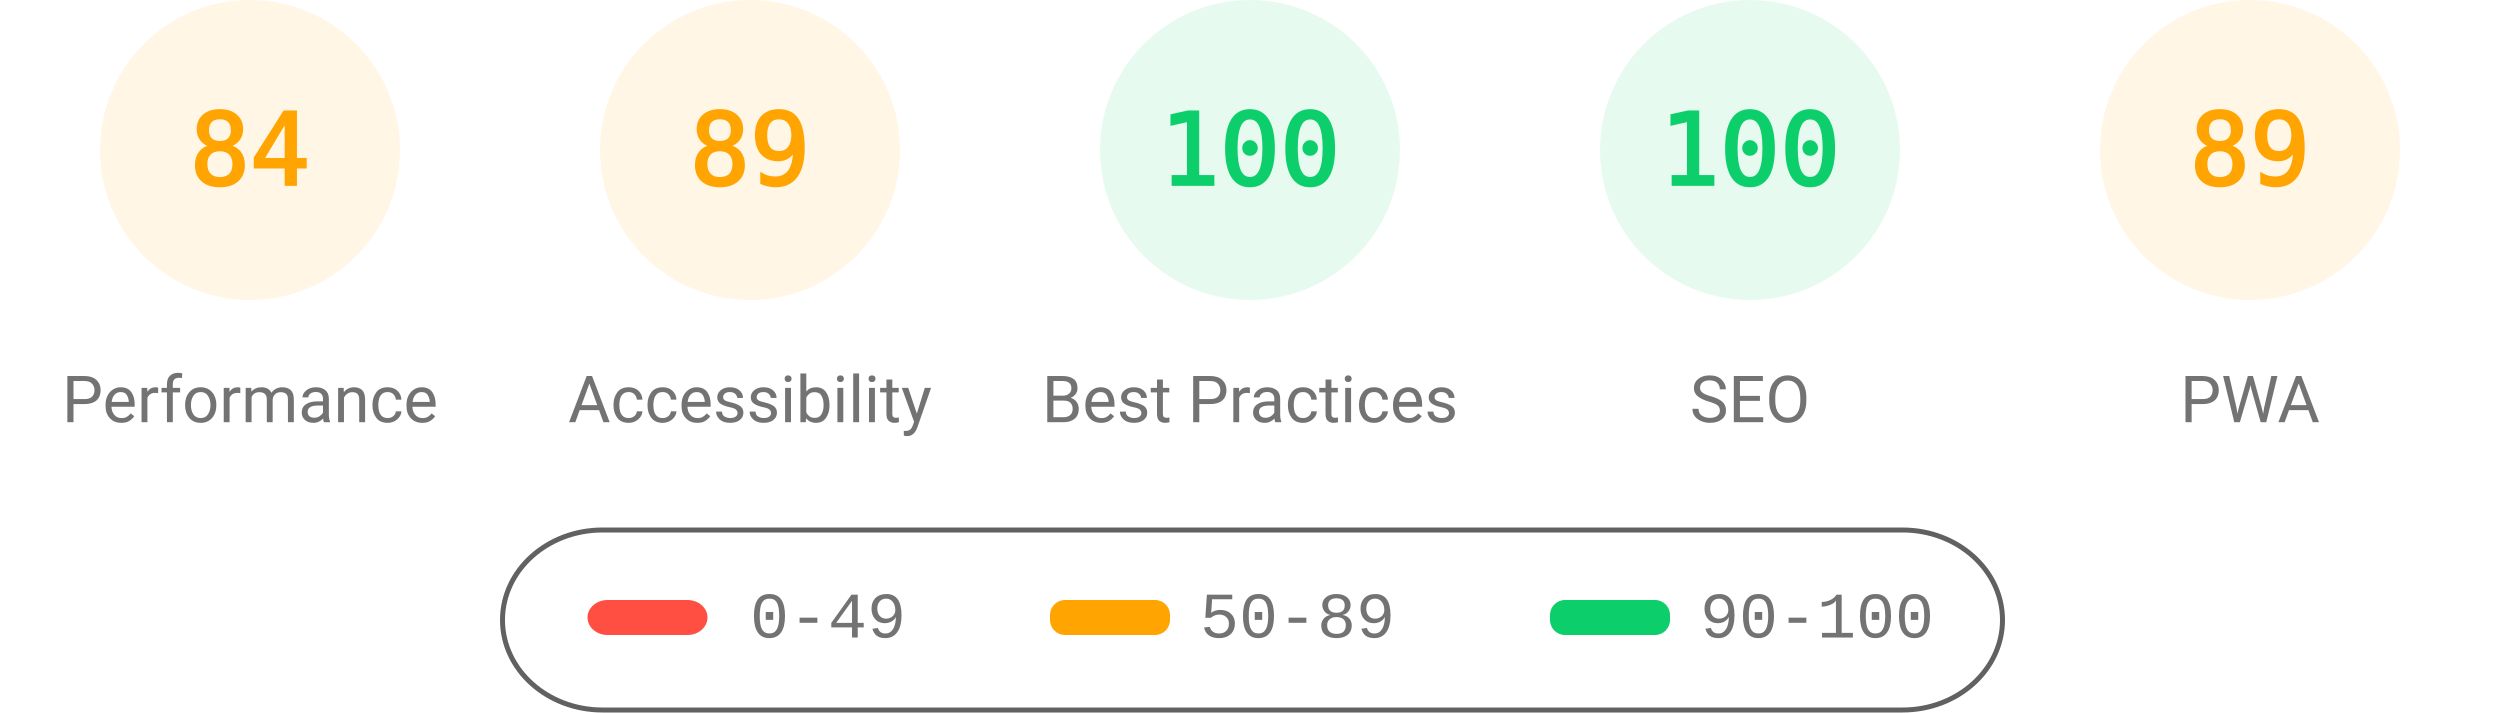
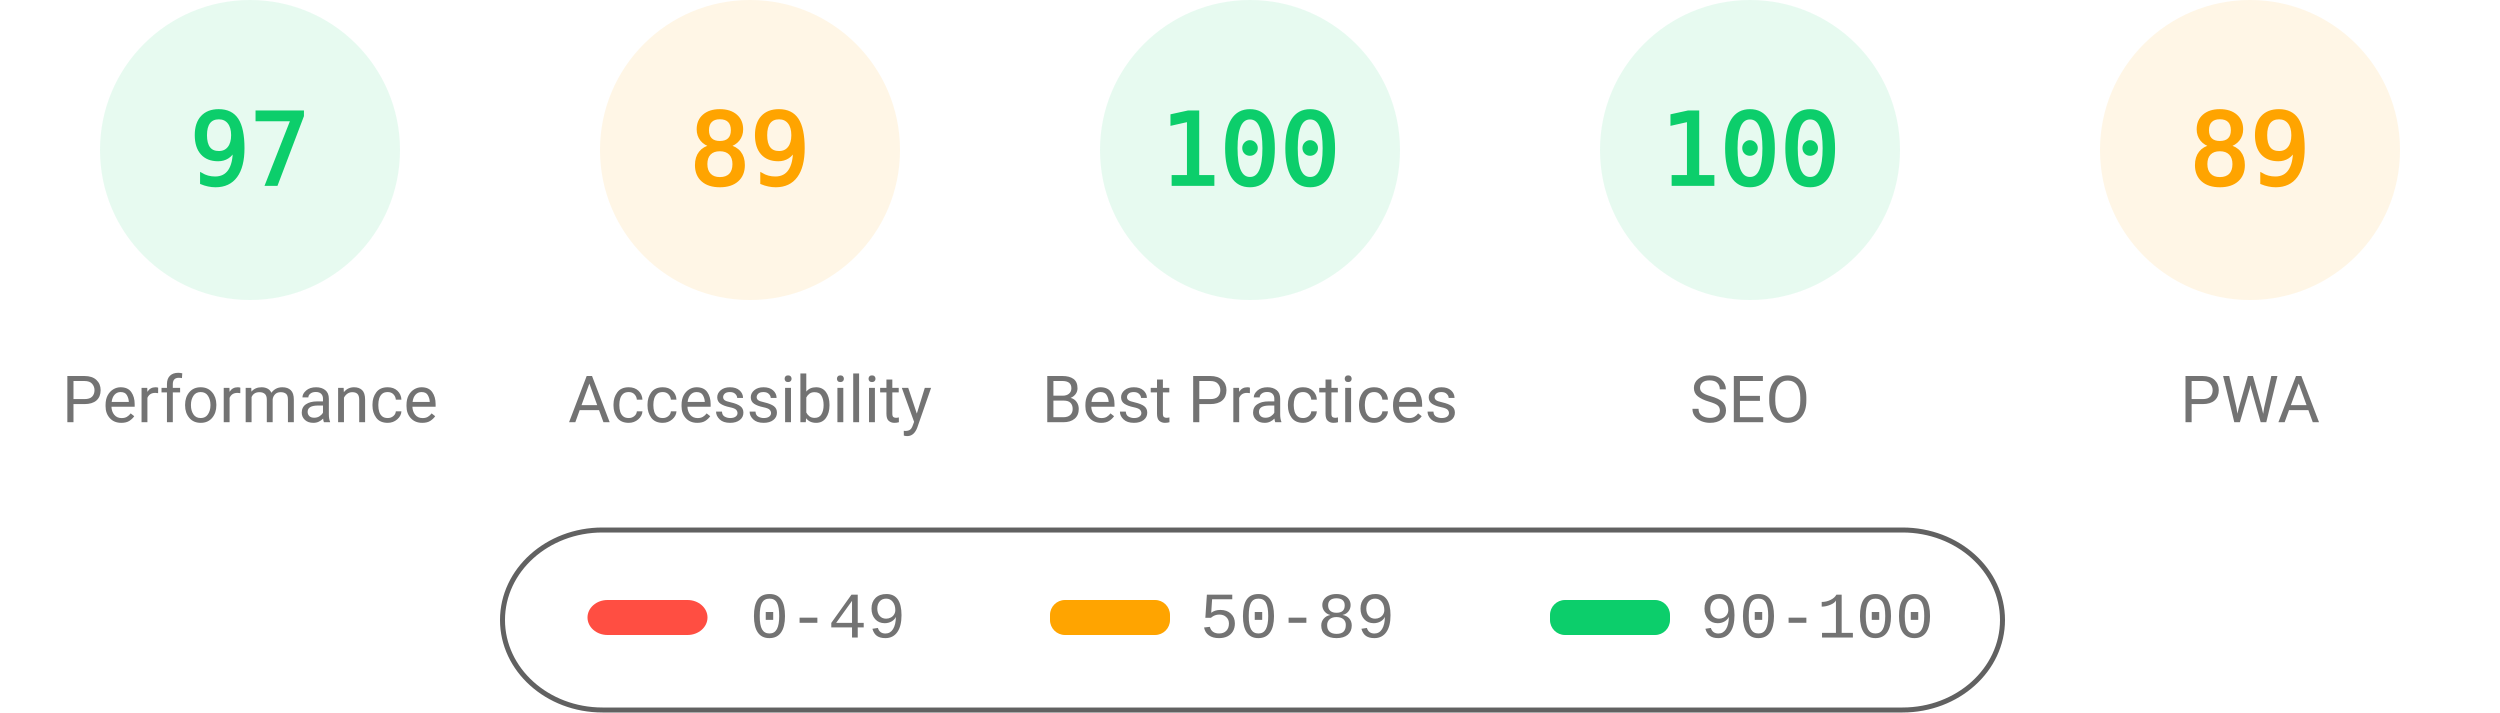
<svg xmlns="http://www.w3.org/2000/svg" fill="none" width="1000" height="285">
  <style>.gauge-base{opacity:.1}.gauge-arc{fill:none;animation-delay:250ms;stroke-linecap:round;transform:rotate(-90deg);transform-origin:100px 60px;animation:load-gauge 1s ease forwards}.guage-text{font-size:40px;font-family:monospace;text-align:center}.guage-red{color:#ff4e42;fill:#ff4e42;stroke:#ff4e42}.guage-orange{color:#ffa400;fill:#ffa400;stroke:#ffa400}.guage-green{color:#0cce6b;fill:#0cce6b;stroke:#0cce6b}.guage-undefined{color:#5c5c5c;fill:#5c5c5c;stroke:#5c5c5c}.guage-title{color:#737373;fill:#737373;stroke:none;font-size:26px;line-height:26px;font-family:Roboto,Halvetica,Arial,sans-serif}@keyframes load-gauge{from{stroke-dasharray:0 352.858}}</style>
-   <svg class="guage-div guage-perf guage-orange" viewBox="0 0 200 200" width="200" height="200">
+   <svg class="guage-div guage-perf guage-green" viewBox="0 0 200 200" width="200" height="200">
    <circle class="gauge-base" r="56" cx="100" cy="60" stroke-width="8" />
-     <circle class="gauge-arc guage-arc-1" r="56" cx="100" cy="60" stroke-width="8" style="stroke-dasharray:295.561,351.858" />
-     <text class="guage-text" x="100" y="60" alignment-baseline="central" dominant-baseline="central" text-anchor="middle">84</text>
+     <circle class="gauge-arc guage-arc-1" r="56" cx="100" cy="60" stroke-width="8" style="stroke-dasharray:341.302,351.858" />
+     <text class="guage-text" x="100" y="60" alignment-baseline="central" dominant-baseline="central" text-anchor="middle">97</text>
    <text class="guage-title" x="100" y="160" alignment-baseline="central" dominant-baseline="central" text-anchor="middle">Performance</text>
  </svg>
  <svg class="guage-div guage-acc guage-orange" viewBox="0 0 200 200" width="200" height="200" x="200">
    <circle class="gauge-base" r="56" cx="100" cy="60" stroke-width="8" />
    <circle class="gauge-arc guage-arc-2" r="56" cx="100" cy="60" stroke-width="8" style="stroke-dasharray:313.154,351.858" />
    <text class="guage-text" x="100" y="60" alignment-baseline="central" dominant-baseline="central" text-anchor="middle">89</text>
    <text class="guage-title" x="100" y="160" alignment-baseline="central" dominant-baseline="central" text-anchor="middle">Accessibility</text>
  </svg>
  <svg class="guage-div guage-best guage-green" viewBox="0 0 200 200" width="200" height="200" x="400">
    <circle class="gauge-base" r="56" cx="100" cy="60" stroke-width="8" />
    <circle class="gauge-arc guage-arc-3" r="56" cx="100" cy="60" stroke-width="8" style="stroke-dasharray:351.858,351.858" />
    <text class="guage-text" x="100" y="60" alignment-baseline="central" dominant-baseline="central" text-anchor="middle">100</text>
    <text class="guage-title" x="100" y="160" alignment-baseline="central" dominant-baseline="central" text-anchor="middle">Best Practices</text>
  </svg>
  <svg class="guage-div guage-seo guage-green" viewBox="0 0 200 200" width="200" height="200" x="600">
    <circle class="gauge-base" r="56" cx="100" cy="60" stroke-width="8" />
    <circle class="gauge-arc guage-arc-4" r="56" cx="100" cy="60" stroke-width="8" style="stroke-dasharray:351.858,351.858" />
    <text class="guage-text" x="100" y="60" alignment-baseline="central" dominant-baseline="central" text-anchor="middle">100</text>
    <text class="guage-title" x="100" y="160" alignment-baseline="central" dominant-baseline="central" text-anchor="middle">SEO</text>
  </svg>
  <svg class="guage-div guage-pwa guage-orange" viewBox="0 0 200 200" width="200" height="200" x="800">
    <circle class="gauge-base" r="56" cx="100" cy="60" stroke-width="8" />
    <circle class="gauge-arc guage-arc-4" r="56" cx="100" cy="60" stroke-width="8" style="stroke-dasharray:313.154,351.858" />
    <text class="guage-text" x="100" y="60" alignment-baseline="central" dominant-baseline="central" text-anchor="middle">89</text>
    <text class="guage-title" x="100" y="160" alignment-baseline="central" dominant-baseline="central" text-anchor="middle">PWA</text>
  </svg>
  <svg width="604" height="76" x="200" y="210">
    <path fill="none" id="canvas_background" d="M-1-1h604v80H-1z" />
    <rect fill-opacity="0" stroke="#616161" stroke-width="2" rx="40" id="svg_2" height="72" width="600" y="2" x="1" fill="#000" />
    <rect stroke="#000" rx="8" id="svg_3" height="14" width="48" y="30" x="35" stroke-opacity="null" stroke-width="0" fill="#ff4e42" />
    <rect stroke="#000" rx="6" id="svg_4" height="14" width="48" y="30" x="220" stroke-opacity="null" stroke-width="0" fill="#ffa400" />
    <rect stroke="#000" rx="6" id="svg_5" height="14" width="48" y="30" x="420" stroke-opacity="null" stroke-width="0" fill="#0cce6b" />
    <text xml:space="preserve" text-anchor="start" font-family="'Courier New', Courier, monospace" font-size="26" id="svg_6" y="45" x="100" stroke-opacity="null" stroke-width="0" stroke="#000" fill="#737373">0-49</text>
    <text xml:space="preserve" text-anchor="start" font-family="'Courier New', Courier, monospace" font-size="26" id="svg_7" y="45" x="280" stroke-opacity="null" stroke-width="0" stroke="#000" fill="#737373">50-89</text>
    <text xml:space="preserve" text-anchor="start" font-family="'Courier New', Courier, monospace" font-size="26" id="svg_8" y="45" x="480" stroke-opacity="null" stroke-width="0" stroke="#000" fill="#737373">90-100</text>
  </svg>
</svg>
